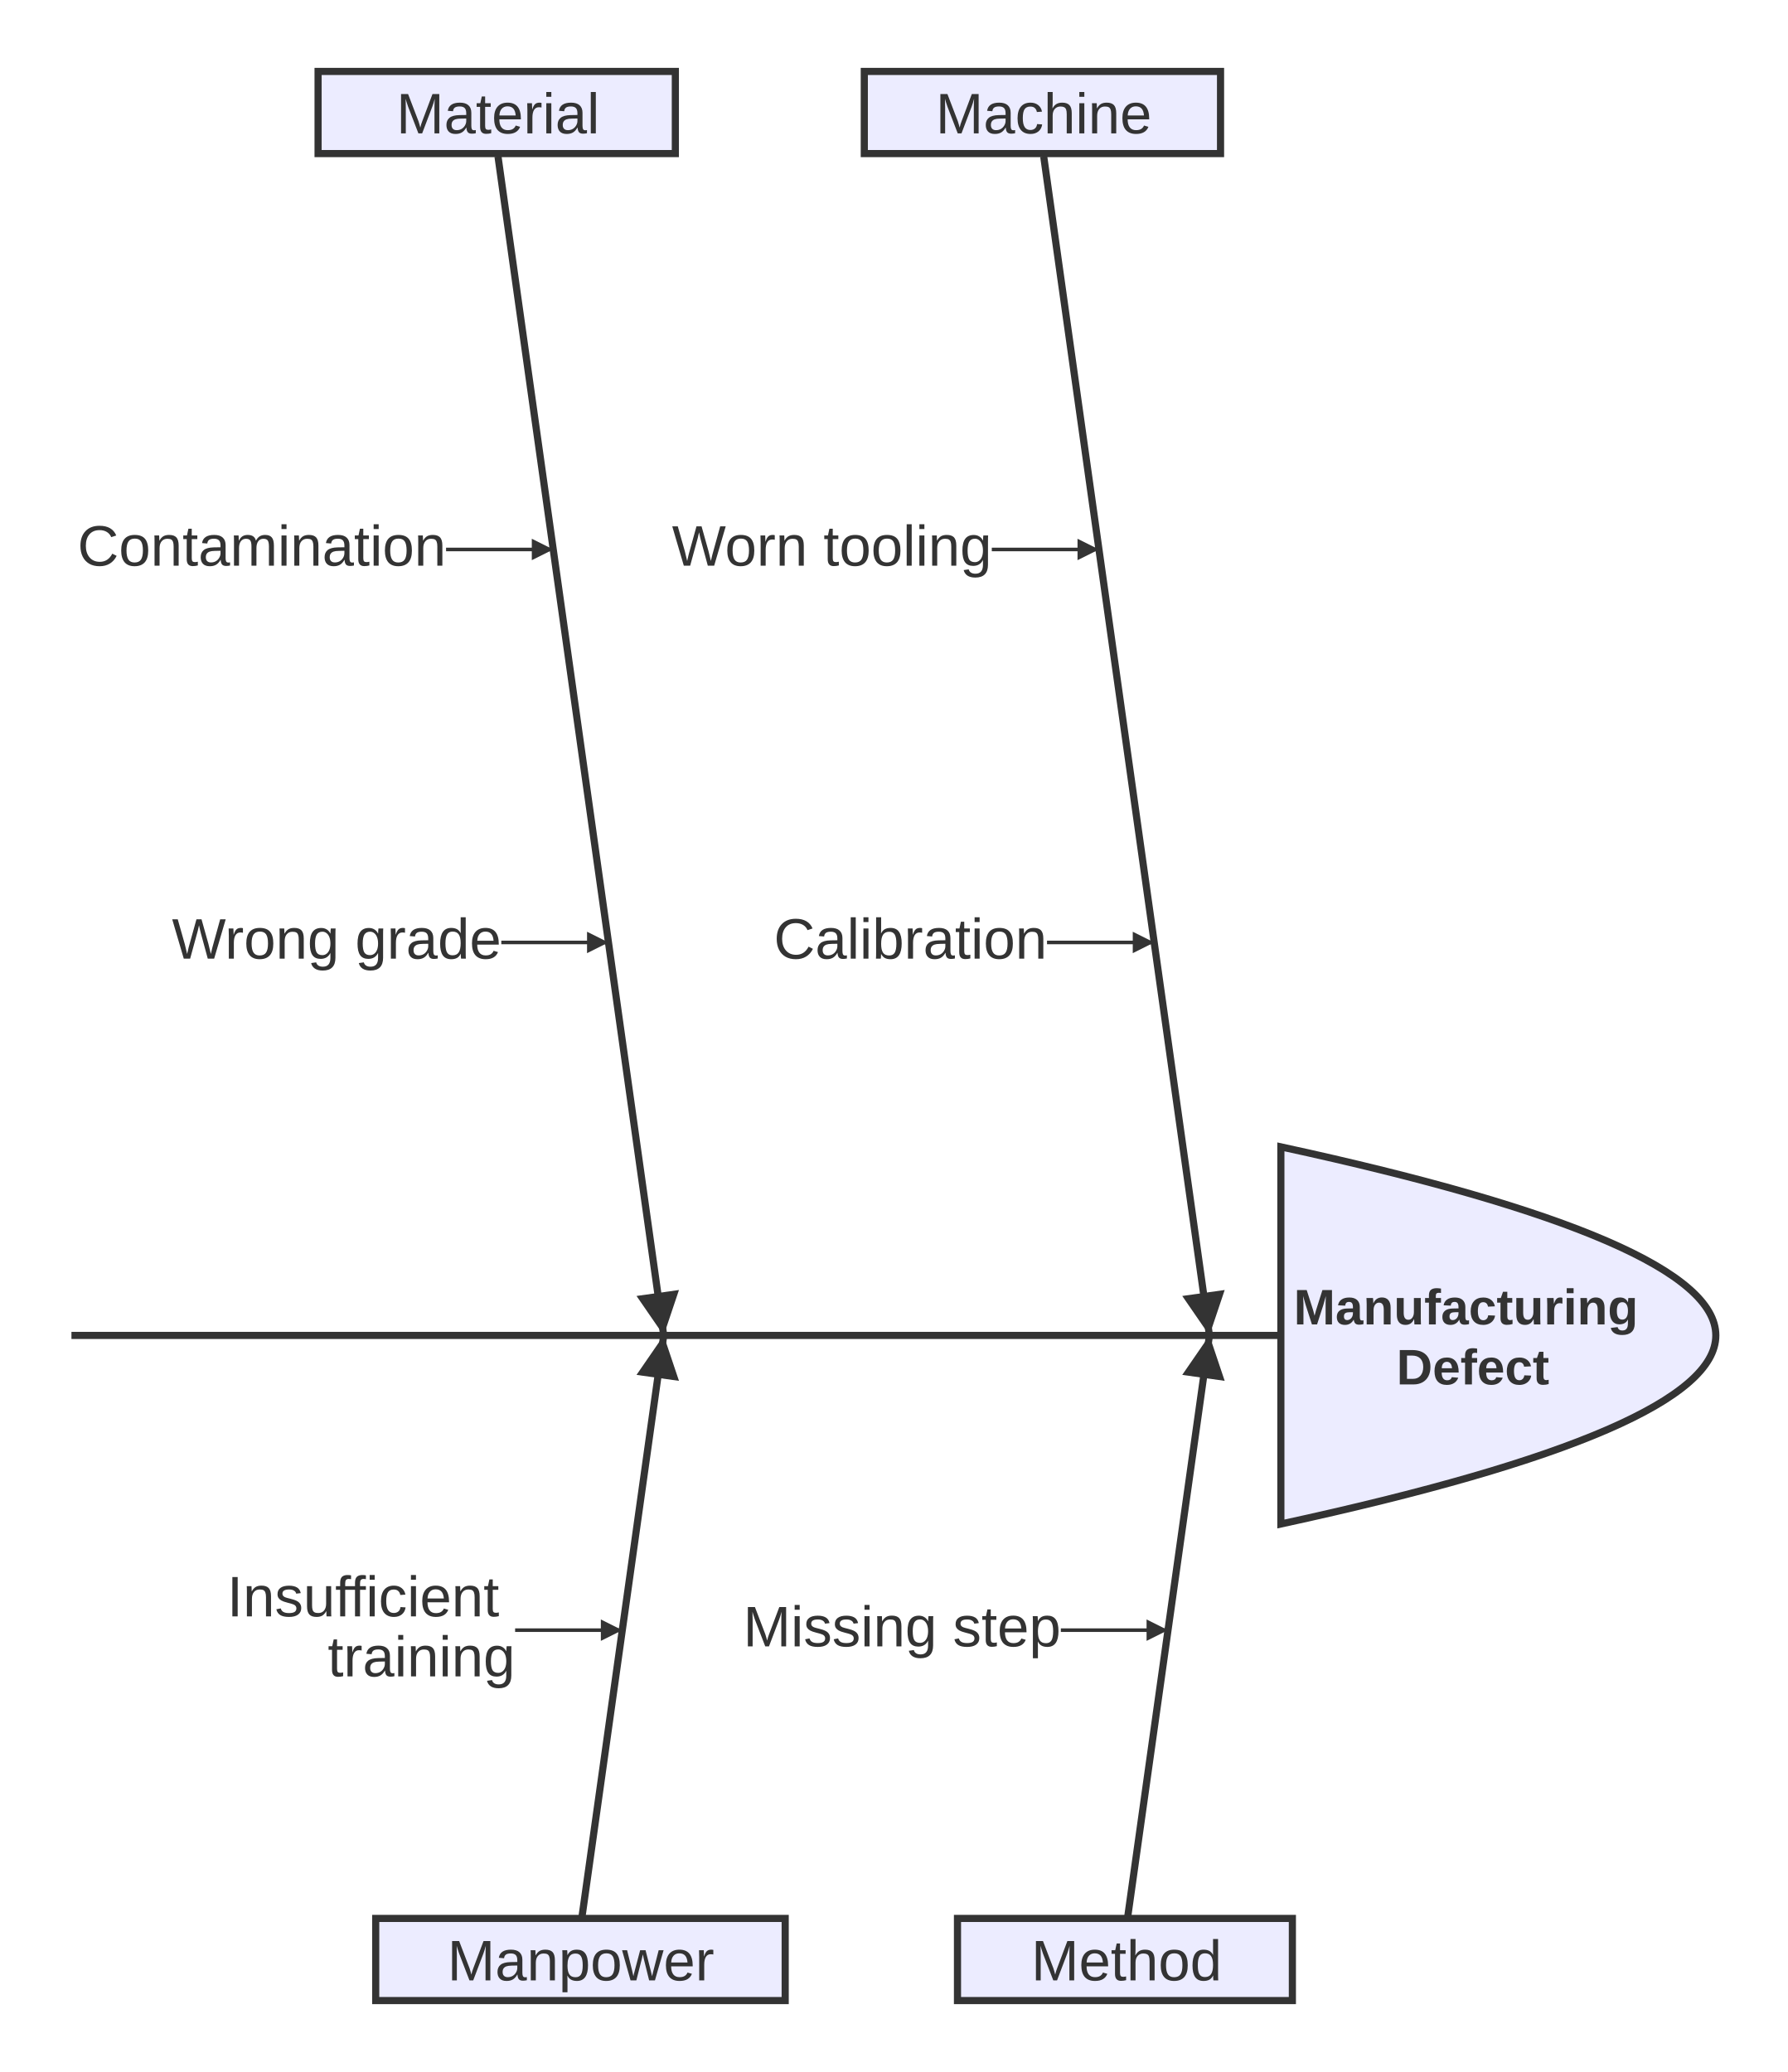
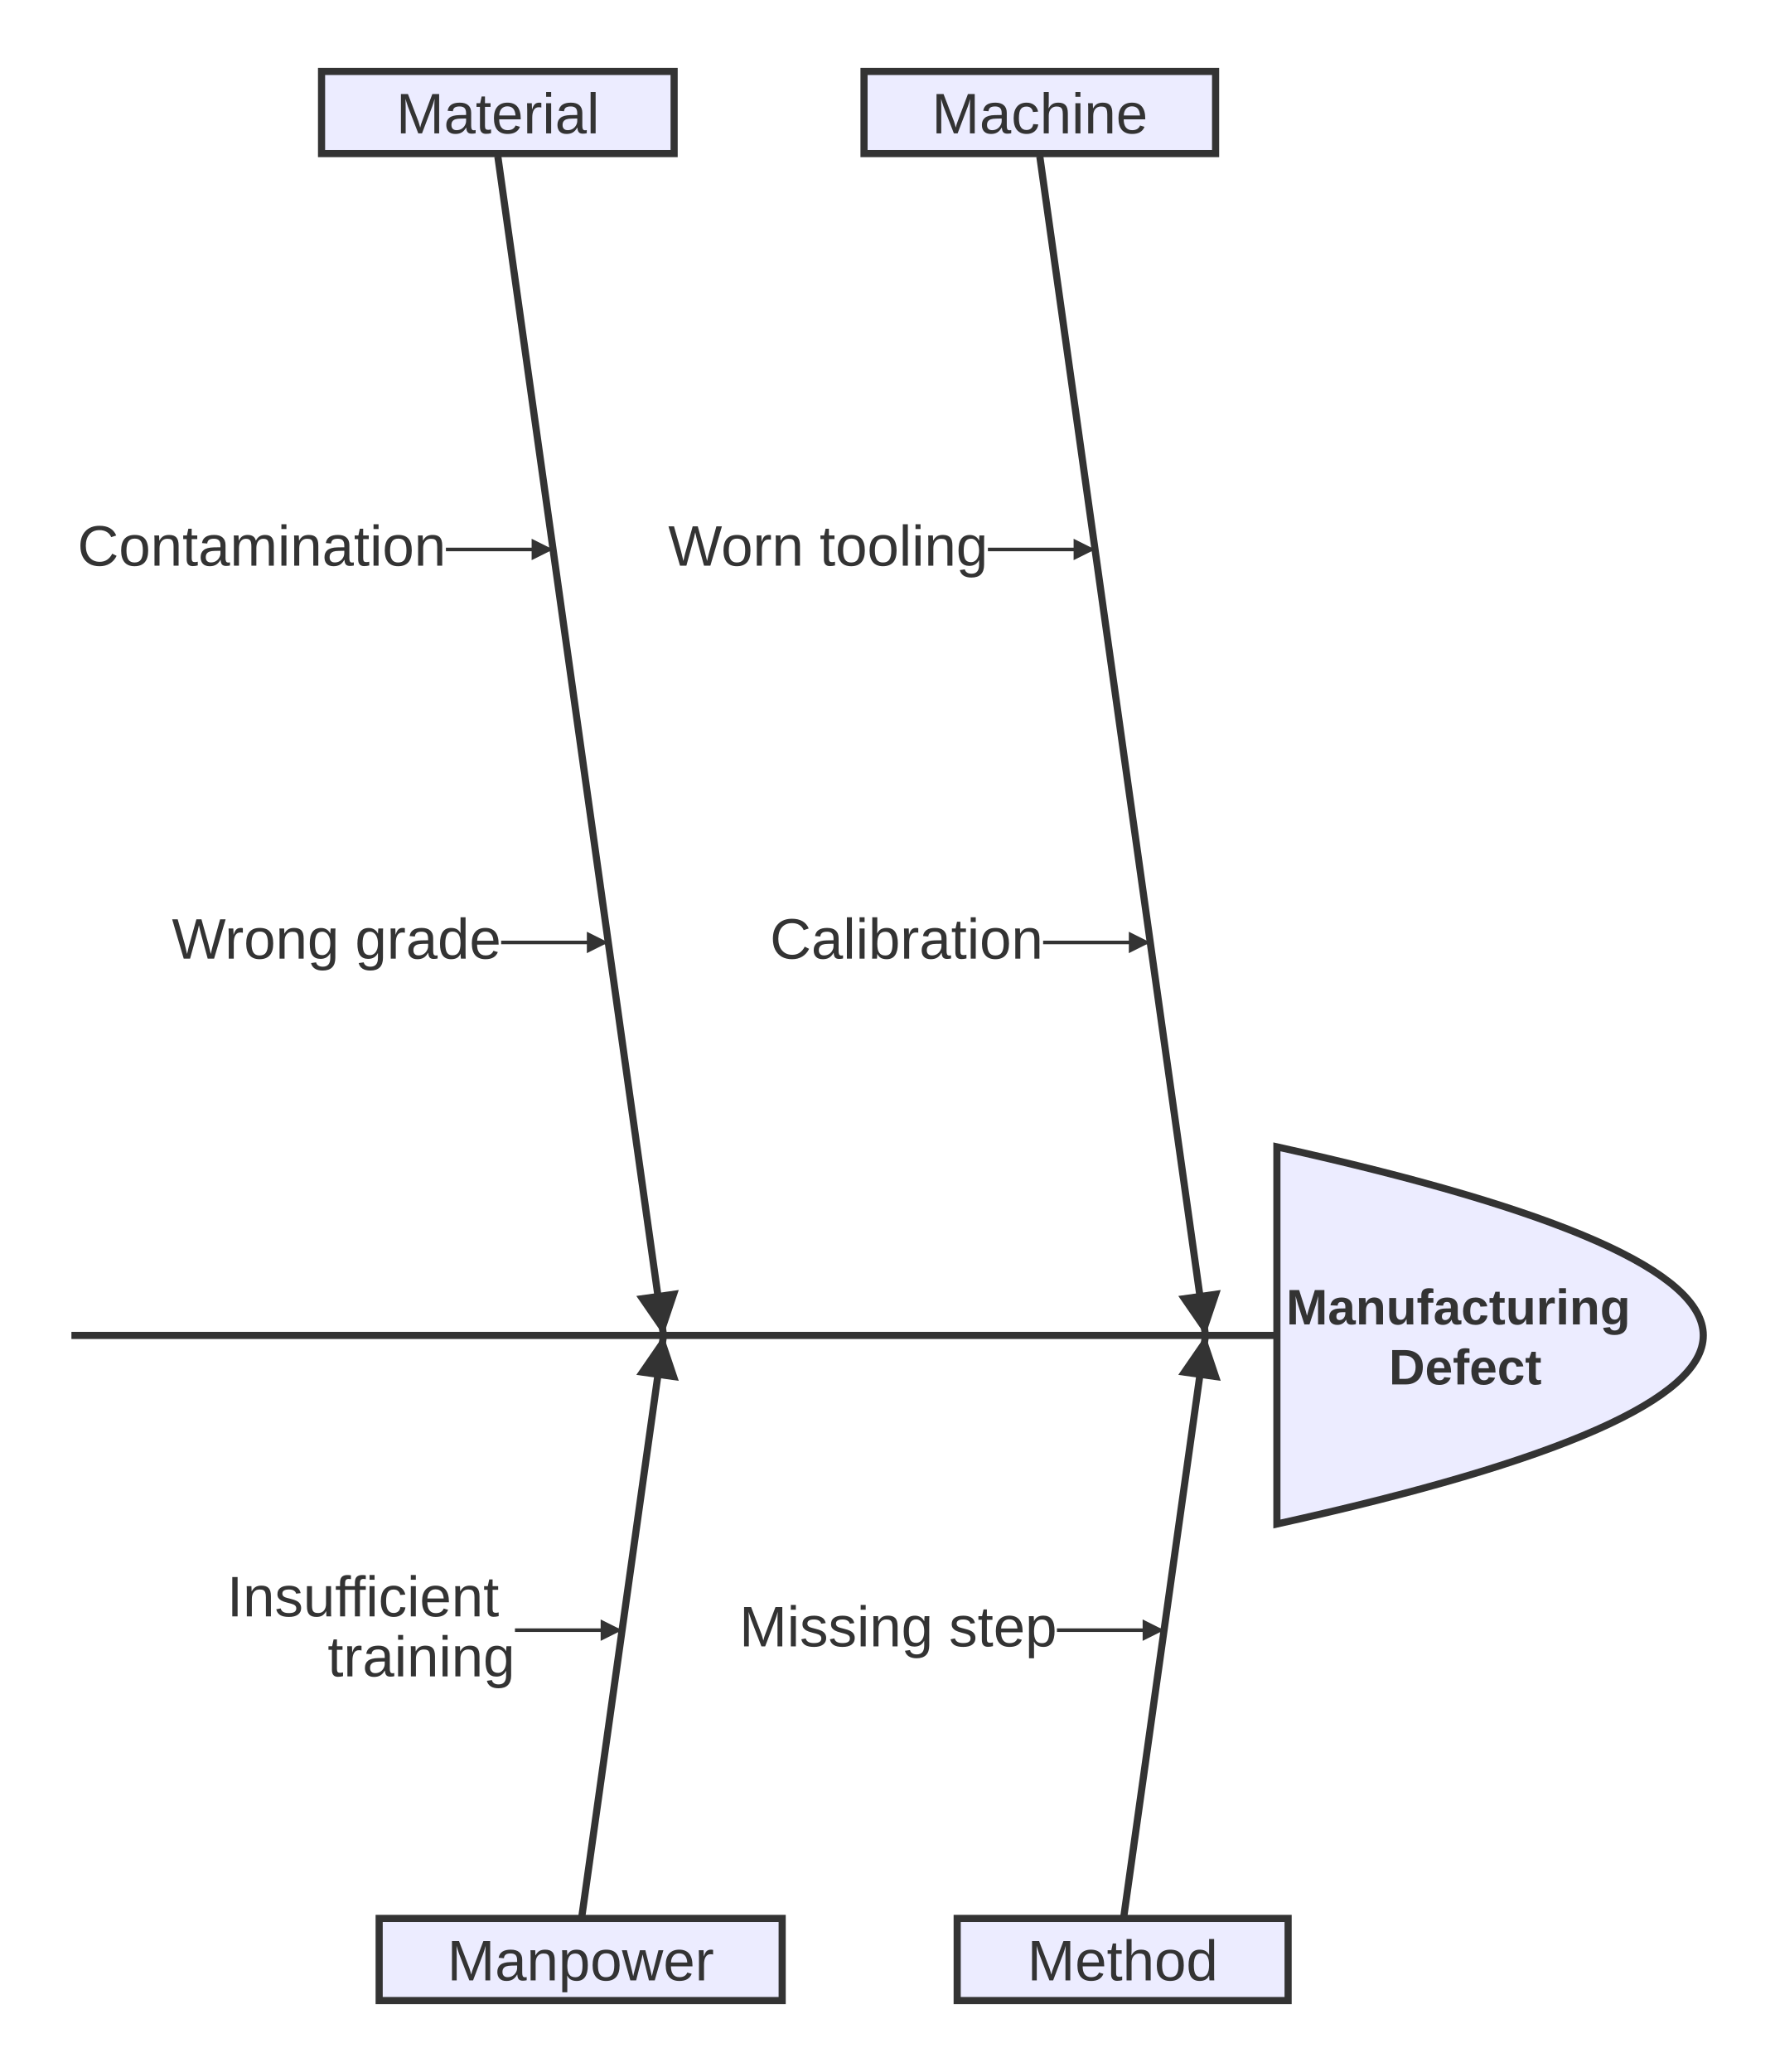
- <svg xmlns="http://www.w3.org/2000/svg" id="upstream_cypress_ishikawa_spec_2_should_render_with_many_causes_on_both_sides_002" width="100%" style="max-width: 500.335px; background-color: white;" viewBox="-358.573 -40.569 500.335 580.134" role="graphics-document document" aria-roledescription="ishikawa">
+ <svg xmlns="http://www.w3.org/2000/svg" id="upstream_cypress_ishikawa_spec_2_should_render_with_many_causes_on_both_sides_002" width="100%" style="max-width: 496.973px; background-color: white;" viewBox="-357.573 -40.569 496.973 580.134" role="graphics-document document" aria-roledescription="ishikawa">
  <style>#upstream_cypress_ishikawa_spec_2_should_render_with_many_causes_on_both_sides_002{font-family:"trebuchet ms",verdana,arial,sans-serif;font-size:16px;fill:#333;}@keyframes edge-animation-frame{from{stroke-dashoffset:0;}}@keyframes dash{to{stroke-dashoffset:0;}}#upstream_cypress_ishikawa_spec_2_should_render_with_many_causes_on_both_sides_002 .edge-animation-slow{stroke-dasharray:9,5!important;stroke-dashoffset:900;animation:dash 50s linear infinite;stroke-linecap:round;}#upstream_cypress_ishikawa_spec_2_should_render_with_many_causes_on_both_sides_002 .edge-animation-fast{stroke-dasharray:9,5!important;stroke-dashoffset:900;animation:dash 20s linear infinite;stroke-linecap:round;}#upstream_cypress_ishikawa_spec_2_should_render_with_many_causes_on_both_sides_002 .error-icon{fill:#552222;}#upstream_cypress_ishikawa_spec_2_should_render_with_many_causes_on_both_sides_002 .error-text{fill:#552222;stroke:#552222;}#upstream_cypress_ishikawa_spec_2_should_render_with_many_causes_on_both_sides_002 .edge-thickness-normal{stroke-width:1px;}#upstream_cypress_ishikawa_spec_2_should_render_with_many_causes_on_both_sides_002 .edge-thickness-thick{stroke-width:3.5px;}#upstream_cypress_ishikawa_spec_2_should_render_with_many_causes_on_both_sides_002 .edge-pattern-solid{stroke-dasharray:0;}#upstream_cypress_ishikawa_spec_2_should_render_with_many_causes_on_both_sides_002 .edge-thickness-invisible{stroke-width:0;fill:none;}#upstream_cypress_ishikawa_spec_2_should_render_with_many_causes_on_both_sides_002 .edge-pattern-dashed{stroke-dasharray:3;}#upstream_cypress_ishikawa_spec_2_should_render_with_many_causes_on_both_sides_002 .edge-pattern-dotted{stroke-dasharray:2;}#upstream_cypress_ishikawa_spec_2_should_render_with_many_causes_on_both_sides_002 .marker{fill:#333333;stroke:#333333;}#upstream_cypress_ishikawa_spec_2_should_render_with_many_causes_on_both_sides_002 .marker.cross{stroke:#333333;}#upstream_cypress_ishikawa_spec_2_should_render_with_many_causes_on_both_sides_002 svg{font-family:"trebuchet ms",verdana,arial,sans-serif;font-size:16px;}#upstream_cypress_ishikawa_spec_2_should_render_with_many_causes_on_both_sides_002 p{margin:0;}#upstream_cypress_ishikawa_spec_2_should_render_with_many_causes_on_both_sides_002 .ishikawa .ishikawa-spine,#upstream_cypress_ishikawa_spec_2_should_render_with_many_causes_on_both_sides_002 .ishikawa .ishikawa-branch,#upstream_cypress_ishikawa_spec_2_should_render_with_many_causes_on_both_sides_002 .ishikawa .ishikawa-sub-branch{stroke:#333333;stroke-width:2;fill:none;}#upstream_cypress_ishikawa_spec_2_should_render_with_many_causes_on_both_sides_002 .ishikawa .ishikawa-sub-branch{stroke-width:1;}#upstream_cypress_ishikawa_spec_2_should_render_with_many_causes_on_both_sides_002 .ishikawa .ishikawa-arrow{fill:#333333;}#upstream_cypress_ishikawa_spec_2_should_render_with_many_causes_on_both_sides_002 .ishikawa .ishikawa-head{fill:#ECECFF;stroke:#333333;stroke-width:2;}#upstream_cypress_ishikawa_spec_2_should_render_with_many_causes_on_both_sides_002 .ishikawa .ishikawa-label-box{fill:#ECECFF;stroke:#333333;stroke-width:2;}#upstream_cypress_ishikawa_spec_2_should_render_with_many_causes_on_both_sides_002 .ishikawa text{font-family:"trebuchet ms",verdana,arial,sans-serif;font-size:16px;fill:#333;}#upstream_cypress_ishikawa_spec_2_should_render_with_many_causes_on_both_sides_002 .ishikawa .ishikawa-head-label{font-weight:600;text-anchor:middle;dominant-baseline:middle;font-size:14px;}#upstream_cypress_ishikawa_spec_2_should_render_with_many_causes_on_both_sides_002 .ishikawa .ishikawa-label{text-anchor:end;}#upstream_cypress_ishikawa_spec_2_should_render_with_many_causes_on_both_sides_002 .ishikawa .ishikawa-label.cause{text-anchor:middle;dominant-baseline:middle;}#upstream_cypress_ishikawa_spec_2_should_render_with_many_causes_on_both_sides_002 .ishikawa .ishikawa-label.align{text-anchor:end;dominant-baseline:middle;}#upstream_cypress_ishikawa_spec_2_should_render_with_many_causes_on_both_sides_002 .ishikawa .ishikawa-label.up{dominant-baseline:baseline;}#upstream_cypress_ishikawa_spec_2_should_render_with_many_causes_on_both_sides_002 .ishikawa .ishikawa-label.down{dominant-baseline:hanging;}#upstream_cypress_ishikawa_spec_2_should_render_with_many_causes_on_both_sides_002 .node .neo-node{stroke:#9370DB;}#upstream_cypress_ishikawa_spec_2_should_render_with_many_causes_on_both_sides_002 [data-look="neo"].node rect,#upstream_cypress_ishikawa_spec_2_should_render_with_many_causes_on_both_sides_002 [data-look="neo"].cluster rect,#upstream_cypress_ishikawa_spec_2_should_render_with_many_causes_on_both_sides_002 [data-look="neo"].node polygon{stroke:#9370DB;filter:drop-shadow(1px 2px 2px rgba(185, 185, 185, 1));}#upstream_cypress_ishikawa_spec_2_should_render_with_many_causes_on_both_sides_002 [data-look="neo"].swimlane.cluster rect{filter:none;}#upstream_cypress_ishikawa_spec_2_should_render_with_many_causes_on_both_sides_002 [data-look="neo"].node path{stroke:#9370DB;stroke-width:1px;}#upstream_cypress_ishikawa_spec_2_should_render_with_many_causes_on_both_sides_002 [data-look="neo"].node .outer-path{filter:drop-shadow(1px 2px 2px rgba(185, 185, 185, 1));}#upstream_cypress_ishikawa_spec_2_should_render_with_many_causes_on_both_sides_002 [data-look="neo"].node .neo-line path{stroke:#9370DB;filter:none;}#upstream_cypress_ishikawa_spec_2_should_render_with_many_causes_on_both_sides_002 [data-look="neo"].node circle{stroke:#9370DB;filter:drop-shadow(1px 2px 2px rgba(185, 185, 185, 1));}#upstream_cypress_ishikawa_spec_2_should_render_with_many_causes_on_both_sides_002 [data-look="neo"].node circle .state-start{fill:#000000;}#upstream_cypress_ishikawa_spec_2_should_render_with_many_causes_on_both_sides_002 [data-look="neo"].icon-shape .icon{fill:#9370DB;filter:drop-shadow(1px 2px 2px rgba(185, 185, 185, 1));}#upstream_cypress_ishikawa_spec_2_should_render_with_many_causes_on_both_sides_002 [data-look="neo"].icon-shape .icon-neo path{stroke:#9370DB;filter:drop-shadow(1px 2px 2px rgba(185, 185, 185, 1));}#upstream_cypress_ishikawa_spec_2_should_render_with_many_causes_on_both_sides_002 :root{--mermaid-font-family:"trebuchet ms",verdana,arial,sans-serif;}</style>
  <g />
  <g class="ishikawa">
    <defs>
      <marker id="ishikawa-arrow-upstream_cypress_ishikawa_spec_2_should_render_with_many_causes_on_both_sides_002" viewBox="0 0 10 10" refX="0" refY="5" markerWidth="6" markerHeight="6" orient="auto">
        <path d="M 10 0 L 0 5 L 10 10 Z" class="ishikawa-arrow" />
      </marker>
    </defs>
-     <line class="ishikawa-spine" x1="-338.573" y1="333.333" x2="0" y2="333.333" />
+     <line class="ishikawa-spine" x1="-337.573" y1="333.333" x2="0" y2="333.333" />
    <g class="ishikawa-head-group" transform="translate(0,333.3333)">
-       <path class="ishikawa-head" d="M 0 -52.8 L 0 52.8 Q 243.523 0 0 -52.8 Z" />
-       <text class="ishikawa-head-label" text-anchor="start" x="0" y="-8.4" transform="translate(53.75,1.34375)">
+       <path class="ishikawa-head" d="M 0 -52.8 L 0 52.8 Q 238.8 0 0 -52.8 Z" />
+       <text class="ishikawa-head-label" text-anchor="start" x="0" y="-8.4" transform="translate(52.75,1.34375)">
        <tspan x="0" dy="0">Manufacturing</tspan>
        <tspan x="0" dy="16.8">Defect</tspan>
      </text>
    </g>
    <g class="ishikawa-pair">
      <line class="ishikawa-branch" x1="-20" y1="333.333" x2="-66.391" y2="3.244" marker-start="url(#ishikawa-arrow-upstream_cypress_ishikawa_spec_2_should_render_with_many_causes_on_both_sides_002)" />
      <g class="ishikawa-label-group">
-         <rect class="ishikawa-label-box" x="-116.618" y="-20.569" width="99.727" height="23" />
+         <rect class="ishikawa-label-box" x="-115.618" y="-20.569" width="98.453" height="23" />
        <text class="ishikawa-label cause" text-anchor="middle" x="-66.391" y="-7.756">
          <tspan x="-66.391" dy="0">Machine</tspan>
        </text>
      </g>
      <g class="ishikawa-sub-group">
        <line class="ishikawa-sub-branch" x1="-35.464" y1="223.304" x2="-65.464" y2="223.304" marker-start="url(#ishikawa-arrow-upstream_cypress_ishikawa_spec_2_should_render_with_many_causes_on_both_sides_002)" />
        <text class="ishikawa-label align" text-anchor="end" x="-65.464" y="223.304">
          <tspan x="-65.464" dy="0">Calibration</tspan>
        </text>
      </g>
      <g class="ishikawa-sub-group">
        <line class="ishikawa-sub-branch" x1="-50.927" y1="113.274" x2="-80.927" y2="113.274" marker-start="url(#ishikawa-arrow-upstream_cypress_ishikawa_spec_2_should_render_with_many_causes_on_both_sides_002)" />
        <text class="ishikawa-label align" text-anchor="end" x="-80.927" y="113.274">
          <tspan x="-80.927" dy="0">Worn tooling</tspan>
        </text>
      </g>
      <line class="ishikawa-branch" x1="-20" y1="333.333" x2="-43.196" y2="498.378" marker-start="url(#ishikawa-arrow-upstream_cypress_ishikawa_spec_2_should_render_with_many_causes_on_both_sides_002)" />
      <g class="ishikawa-label-group">
-         <rect class="ishikawa-label-box" x="-90.531" y="496.566" width="93.75" height="23" />
+         <rect class="ishikawa-label-box" x="-89.531" y="496.566" width="92.672" height="23" />
        <text class="ishikawa-label cause" text-anchor="middle" x="-43.196" y="509.378">
          <tspan x="-43.196" dy="0">Method</tspan>
        </text>
      </g>
      <g class="ishikawa-sub-group">
        <line class="ishikawa-sub-branch" x1="-31.598" y1="415.856" x2="-61.598" y2="415.856" marker-start="url(#ishikawa-arrow-upstream_cypress_ishikawa_spec_2_should_render_with_many_causes_on_both_sides_002)" />
        <text class="ishikawa-label align" text-anchor="end" x="-61.598" y="415.856">
          <tspan x="-61.598" dy="0">Missing step</tspan>
        </text>
      </g>
    </g>
    <g class="ishikawa-pair">
-       <line class="ishikawa-branch" x1="-172.771" y1="333.333" x2="-219.162" y2="3.244" marker-start="url(#ishikawa-arrow-upstream_cypress_ishikawa_spec_2_should_render_with_many_causes_on_both_sides_002)" />
+       <line class="ishikawa-branch" x1="-171.771" y1="333.333" x2="-218.162" y2="3.244" marker-start="url(#ishikawa-arrow-upstream_cypress_ishikawa_spec_2_should_render_with_many_causes_on_both_sides_002)" />
      <g class="ishikawa-label-group">
-         <rect class="ishikawa-label-box" x="-269.529" y="-20.569" width="100.016" height="23" />
-         <text class="ishikawa-label cause" text-anchor="middle" x="-219.162" y="-7.756">
-           <tspan x="-219.162" dy="0">Material</tspan>
+         <rect class="ishikawa-label-box" x="-267.529" y="-20.569" width="98.734" height="23" />
+         <text class="ishikawa-label cause" text-anchor="middle" x="-218.162" y="-7.756">
+           <tspan x="-218.162" dy="0">Material</tspan>
        </text>
      </g>
      <g class="ishikawa-sub-group">
-         <line class="ishikawa-sub-branch" x1="-188.235" y1="223.304" x2="-218.235" y2="223.304" marker-start="url(#ishikawa-arrow-upstream_cypress_ishikawa_spec_2_should_render_with_many_causes_on_both_sides_002)" />
-         <text class="ishikawa-label align" text-anchor="end" x="-218.235" y="223.304">
-           <tspan x="-218.235" dy="0">Wrong grade</tspan>
+         <line class="ishikawa-sub-branch" x1="-187.235" y1="223.304" x2="-217.235" y2="223.304" marker-start="url(#ishikawa-arrow-upstream_cypress_ishikawa_spec_2_should_render_with_many_causes_on_both_sides_002)" />
+         <text class="ishikawa-label align" text-anchor="end" x="-217.235" y="223.304">
+           <tspan x="-217.235" dy="0">Wrong grade</tspan>
        </text>
      </g>
      <g class="ishikawa-sub-group">
-         <line class="ishikawa-sub-branch" x1="-203.698" y1="113.274" x2="-233.698" y2="113.274" marker-start="url(#ishikawa-arrow-upstream_cypress_ishikawa_spec_2_should_render_with_many_causes_on_both_sides_002)" />
-         <text class="ishikawa-label align" text-anchor="end" x="-233.698" y="113.274">
-           <tspan x="-233.698" dy="0">Contamination</tspan>
+         <line class="ishikawa-sub-branch" x1="-202.698" y1="113.274" x2="-232.698" y2="113.274" marker-start="url(#ishikawa-arrow-upstream_cypress_ishikawa_spec_2_should_render_with_many_causes_on_both_sides_002)" />
+         <text class="ishikawa-label align" text-anchor="end" x="-232.698" y="113.274">
+           <tspan x="-232.698" dy="0">Contamination</tspan>
        </text>
      </g>
-       <line class="ishikawa-branch" x1="-172.771" y1="333.333" x2="-195.967" y2="498.378" marker-start="url(#ishikawa-arrow-upstream_cypress_ishikawa_spec_2_should_render_with_many_causes_on_both_sides_002)" />
+       <line class="ishikawa-branch" x1="-171.771" y1="333.333" x2="-194.967" y2="498.378" marker-start="url(#ishikawa-arrow-upstream_cypress_ishikawa_spec_2_should_render_with_many_causes_on_both_sides_002)" />
      <g class="ishikawa-label-group">
-         <rect class="ishikawa-label-box" x="-253.396" y="496.566" width="114.633" height="23" />
-         <text class="ishikawa-label cause" text-anchor="middle" x="-195.967" y="509.378">
-           <tspan x="-195.967" dy="0">Manpower</tspan>
+         <rect class="ishikawa-label-box" x="-251.396" y="496.566" width="112.859" height="23" />
+         <text class="ishikawa-label cause" text-anchor="middle" x="-194.967" y="509.378">
+           <tspan x="-194.967" dy="0">Manpower</tspan>
        </text>
      </g>
      <g class="ishikawa-sub-group">
-         <line class="ishikawa-sub-branch" x1="-184.369" y1="415.856" x2="-214.369" y2="415.856" marker-start="url(#ishikawa-arrow-upstream_cypress_ishikawa_spec_2_should_render_with_many_causes_on_both_sides_002)" />
-         <text class="ishikawa-label align" text-anchor="end" x="-214.369" y="407.456">
-           <tspan x="-214.369" dy="0">Insufficient</tspan>
-           <tspan x="-214.369" dy="16.8">training</tspan>
+         <line class="ishikawa-sub-branch" x1="-183.369" y1="415.856" x2="-213.369" y2="415.856" marker-start="url(#ishikawa-arrow-upstream_cypress_ishikawa_spec_2_should_render_with_many_causes_on_both_sides_002)" />
+         <text class="ishikawa-label align" text-anchor="end" x="-213.369" y="407.456">
+           <tspan x="-213.369" dy="0">Insufficient</tspan>
+           <tspan x="-213.369" dy="16.8">training</tspan>
        </text>
      </g>
    </g>
  </g>
</svg>
